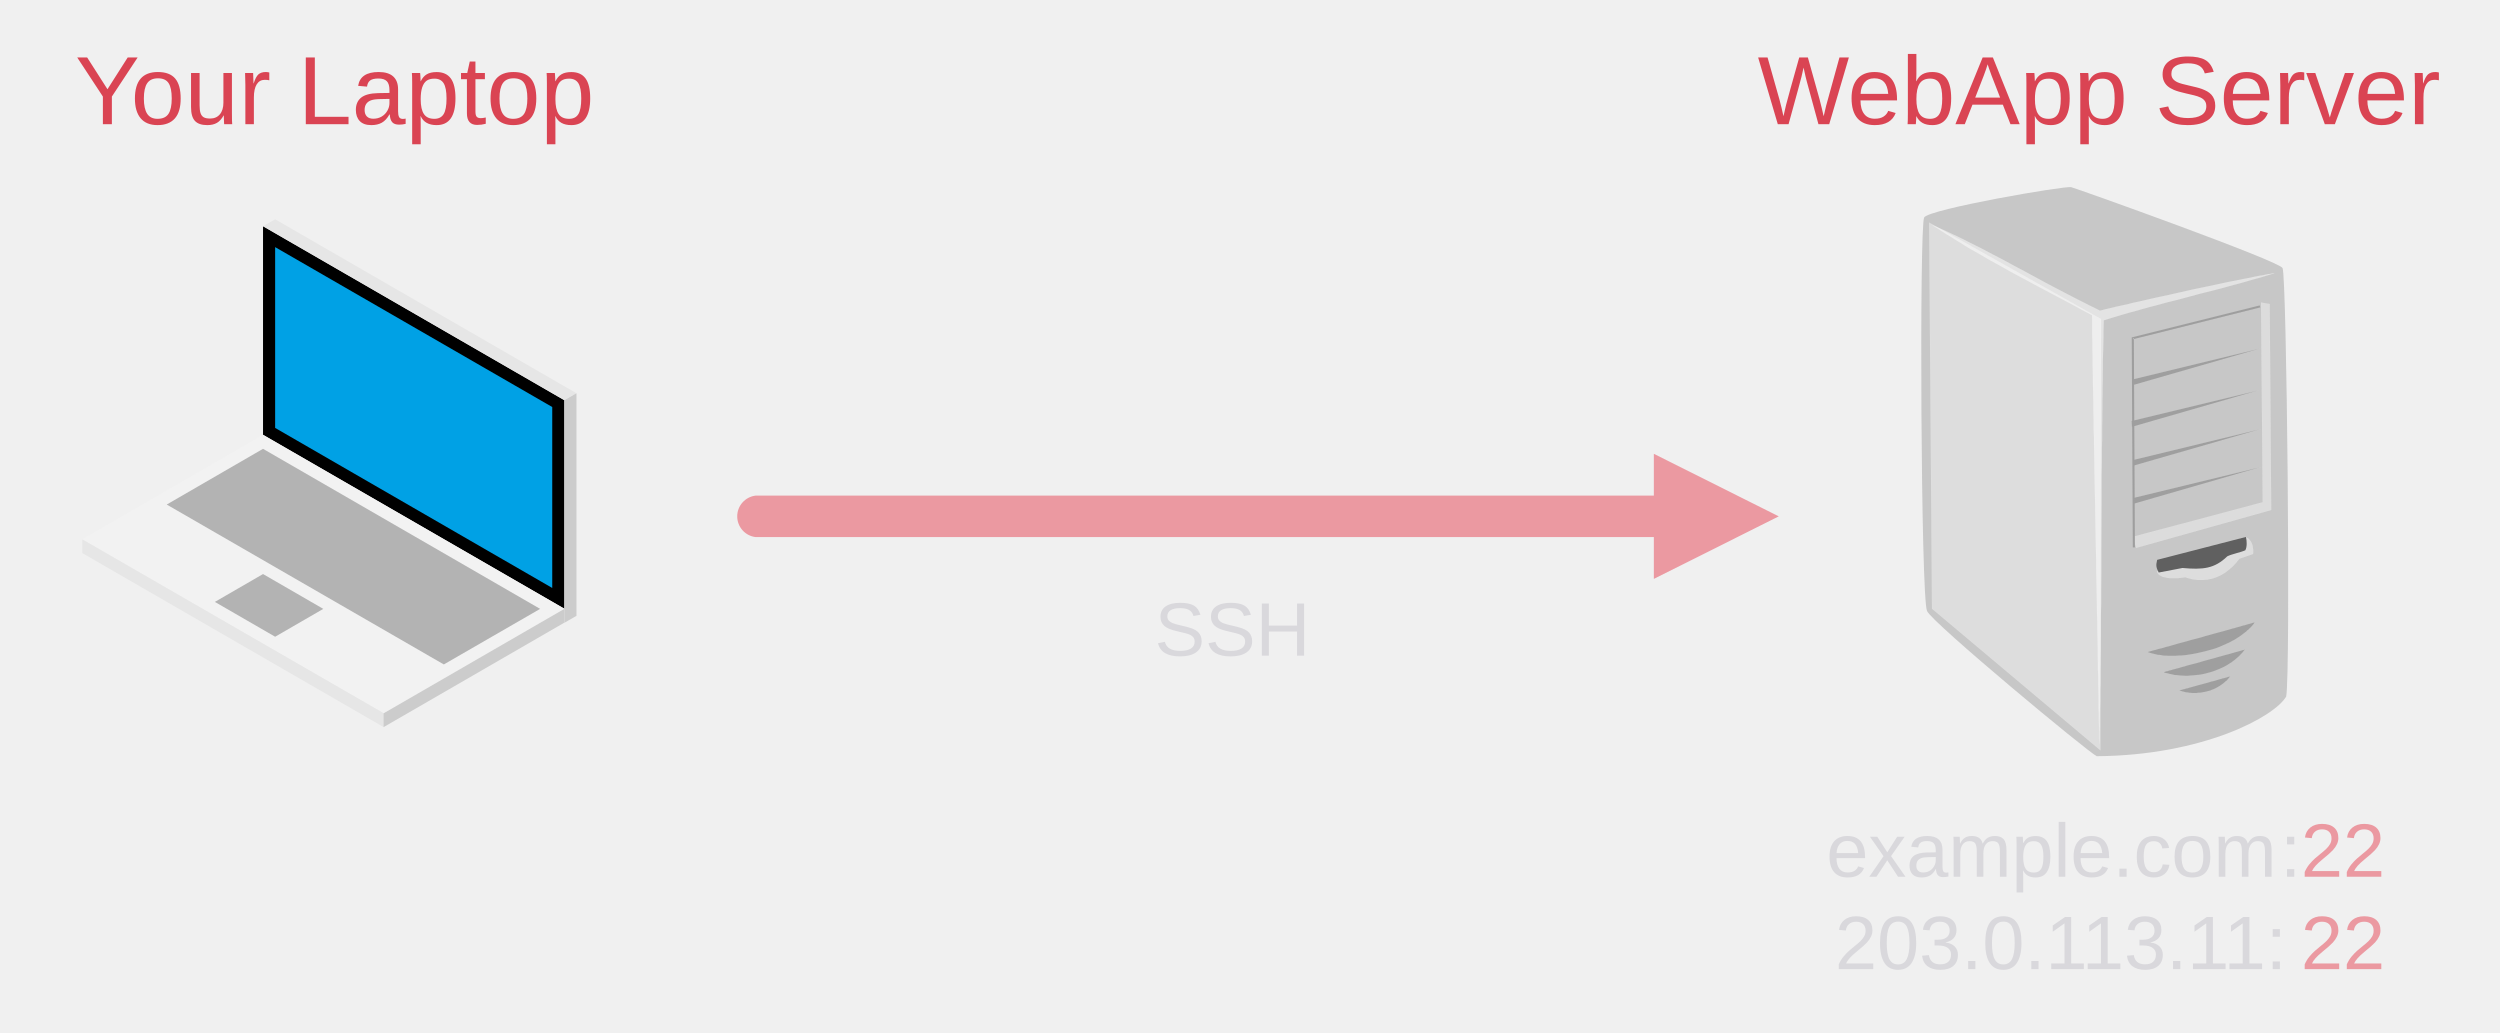
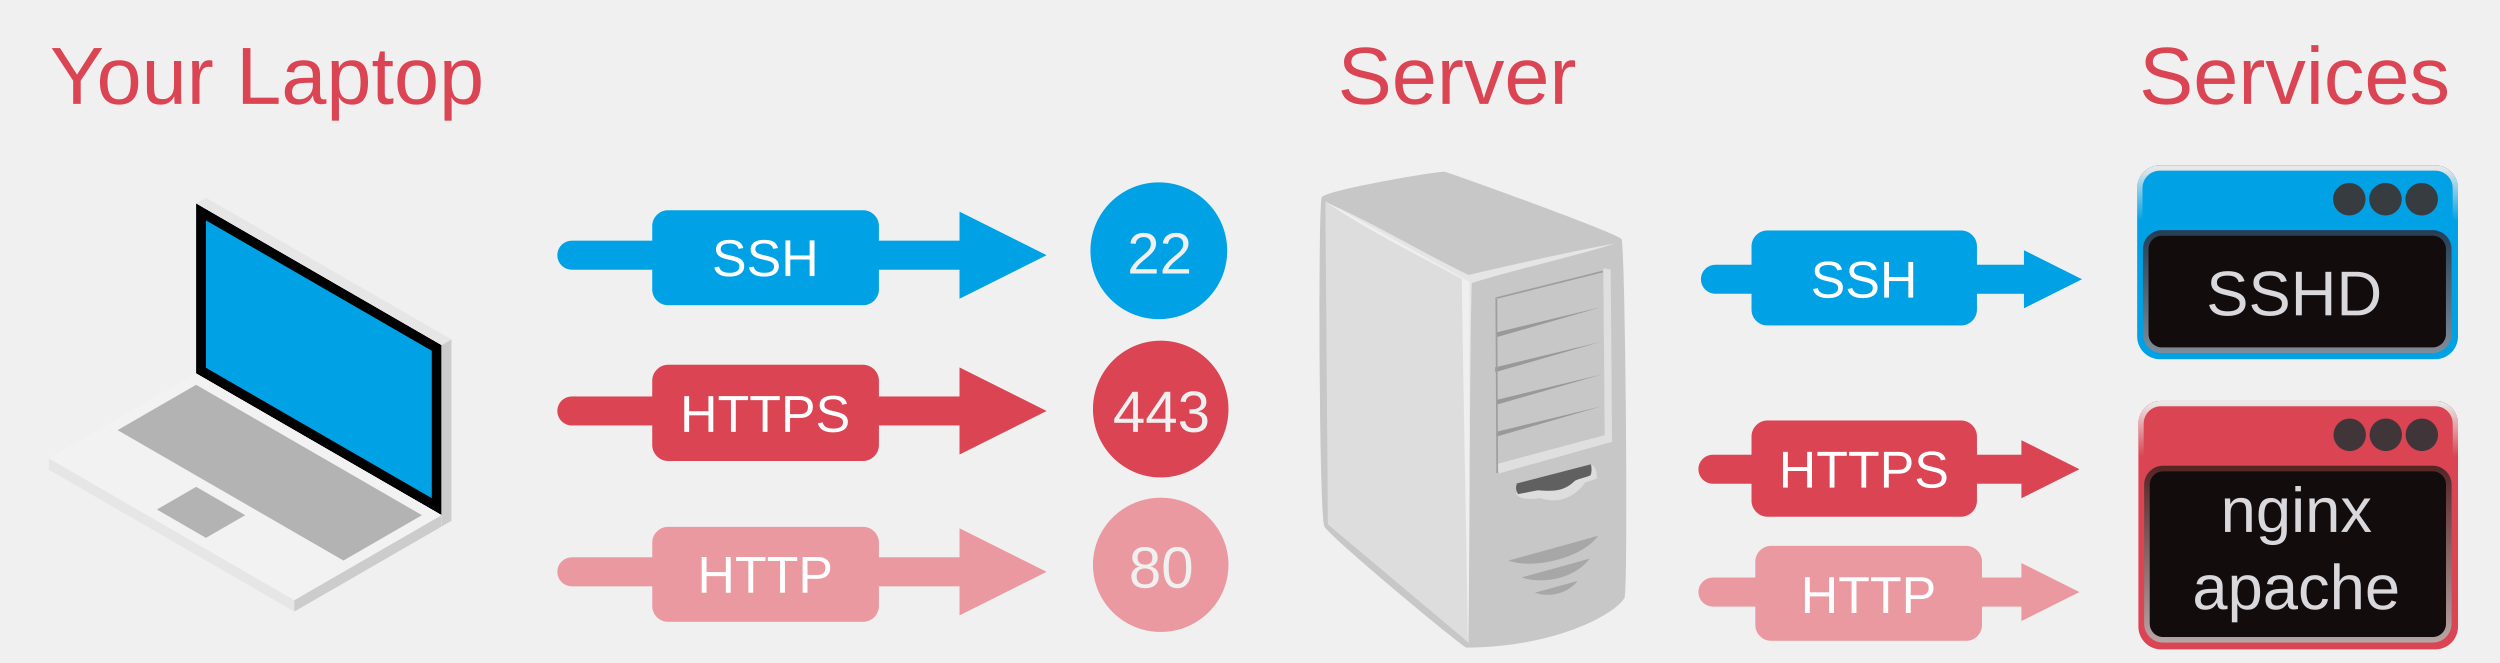
- <svg xmlns="http://www.w3.org/2000/svg" xml:space="preserve" width="1651" height="682" overflow="hidden">
-   <path fill="#EB99A1" d="M499 327.3h607a13.8 13.8 0 0 1 0 27.4H499a13.8 13.8 0 0 1 0-27.4Zm593.2-27.6 82.5 41.3-82.5 41.3Z" />
-   <g fill-rule="evenodd">
-     <path d="m173.7 149.4 199 114.9V402l-199-114.9Z" />
-     <path fill="#F2F2F2" d="m372.7 402-119.4 69-199-114.8 119.4-69Z" />
-     <path fill="#E6E6E6" d="M54.4 356.2v9.1l199 114.9V471Z" />
-     <path fill="#CCC" d="m253.3 480.2 119.4-69v-9.1l-119.4 69Z" />
-     <path fill="#E6E6E6" d="m372.7 264.3 8-4.6-199-114.9-8 4.6Z" />
-     <path fill="#B3B3B3" d="m173.7 296.4 183 105.7-63.6 36.7-183-105.6 63.6-36.8Zm0 82.7 39.8 23-31.8 18.4-39.8-23Z" />
-     <path fill="#00A1E5" d="m181.7 163.2 183 105.6v119.5l-183-105.7Z" />
-     <path fill="#CCC" d="m372.7 264.3 8-4.6v147l-8 4.6Z" />
+ <svg xmlns="http://www.w3.org/2000/svg" width="1974" height="523" xml:space="preserve" overflow="hidden">
+   <defs>
+     <clipPath id="clip0">
+       <path d="M1830.49 188.555C1820.53 188.555 1812.5 196.578 1812.5 206.541L1812.5 427.936C1812.5 437.9 1820.53 445.923 1830.49 445.923L2047.84 445.923C2057.8 445.923 2065.83 437.9 2065.83 427.936L2065.83 206.541C2065.83 196.578 2057.8 188.555 2047.84 188.555Z" />
+     </clipPath>
+     <linearGradient x1="1939.17" y1="190.578" x2="1939.17" y2="443.899" gradientUnits="userSpaceOnUse" spreadMethod="pad" id="stroke1">
+       <stop offset="0" stop-color="#E8E8E8" />
+       <stop offset="0.165" stop-color="#E9E9E9" stop-opacity="0" />
+       <stop offset="1" stop-color="#E9E9E9" stop-opacity="0" />
+     </linearGradient>
+     <linearGradient x1="1938.99" y1="223.668" x2="1938.99" y2="458.599" gradientUnits="userSpaceOnUse" spreadMethod="pad" id="stroke2">
+       <stop offset="0" stop-color="#163149" />
+       <stop offset="1" stop-color="#EEEEEE" />
+     </linearGradient>
+     <clipPath id="clip3">
+       <path d="M1831.39 374.56C1821.47 374.56 1813.47 382.588 1813.47 392.559L1813.47 552.756C1813.47 562.727 1821.47 570.755 1831.39 570.755L2047.93 570.755C2057.86 570.755 2065.85 562.727 2065.85 552.756L2065.85 392.559C2065.85 382.588 2057.86 374.56 2047.93 374.56Z" />
+     </clipPath>
+     <linearGradient x1="134.663" y1="8.547" x2="134.663" y2="260.926" gradientUnits="userSpaceOnUse" spreadMethod="pad" id="stroke4">
+       <stop offset="0" stop-color="#E8E8E8" />
+       <stop offset="0.165" stop-color="#E9E9E9" stop-opacity="0" />
+       <stop offset="1" stop-color="#E9E9E9" stop-opacity="0" />
+     </linearGradient>
+     <linearGradient x1="134.487" y1="41.514" x2="134.487" y2="275.571" gradientUnits="userSpaceOnUse" spreadMethod="pad" id="stroke5">
+       <stop offset="0" stop-color="#491616" />
+       <stop offset="1" stop-color="#EEEEEE" />
+     </linearGradient>
+   </defs>
+   <g transform="translate(-125 -58)">
+     <g>
+       <g>
+         <g>
+           <path d="M2047.84 188.557C2057.77 188.557 2065.83 196.609 2065.83 206.542L2065.83 323.656C2065.83 333.589 2057.77 341.641 2047.84 341.641L1830.49 341.641C1820.56 341.641 1812.51 333.589 1812.51 323.656L1812.51 206.542C1812.51 196.609 1820.56 188.557 1830.49 188.557Z" fill="#00A1E5" />
+           <g clip-path="url(#clip0)">
+             <path d="M1830.49 188.555C1820.53 188.555 1812.5 196.578 1812.5 206.541L1812.5 427.936C1812.5 437.9 1820.53 445.923 1830.49 445.923L2047.84 445.923C2057.8 445.923 2065.83 437.9 2065.83 427.936L2065.83 206.541C2065.83 196.578 2057.8 188.555 2047.84 188.555Z" stroke="url(#stroke1)" stroke-width="8.406" fill="none" />
+           </g>
+           <path d="M1992.81 215.306C1992.81 222.384 1987.07 228.123 1979.99 228.123 1972.91 228.123 1967.18 222.384 1967.18 215.306 1967.18 208.227 1972.91 202.489 1979.99 202.489 1987.07 202.489 1992.81 208.227 1992.81 215.306Z" fill="#363C40" />
+           <path d="M2021.39 215.306C2021.39 222.384 2015.65 228.123 2008.57 228.123 2001.5 228.123 1995.76 222.384 1995.76 215.306 1995.76 208.227 2001.5 202.489 2008.57 202.489 2015.65 202.489 2021.39 208.227 2021.39 215.306Z" fill="#363C40" />
+           <path d="M2049.97 215.306C2049.97 222.384 2044.23 228.123 2037.16 228.123 2030.08 228.123 2024.34 222.384 2024.34 215.306 2024.34 208.227 2030.08 202.489 2037.16 202.489 2044.23 202.489 2049.97 208.227 2049.97 215.306Z" fill="#363C40" />
+           <path d="M2045.78 241.91C2052.82 241.91 2058.52 247.611 2058.52 254.643L2058.52 321.793C2058.52 328.826 2052.82 334.526 2045.78 334.526L1832.01 334.526C1824.98 334.526 1819.28 328.826 1819.28 321.793L1819.28 254.643C1819.28 247.611 1824.98 241.91 1832.01 241.91Z" stroke="url(#stroke2)" stroke-width="4.413" fill="#120C0C" />
+         </g>
+       </g>
+     </g>
+     <path d="M1479.5 267.042 1734.56 267.042C1740.89 267.042 1746.02 272.172 1746.02 278.5 1746.02 284.829 1740.89 289.959 1734.56 289.959L1479.5 289.958C1473.17 289.958 1468.04 284.828 1468.04 278.5 1468.04 272.172 1473.17 267.042 1479.5 267.042ZM1723.1 255.584 1768.94 278.5 1723.1 301.417Z" fill="#00A1E5" />
+     <path d="M1477.5 417.042 1732.56 417.042C1738.89 417.042 1744.02 422.172 1744.02 428.5 1744.02 434.829 1738.89 439.959 1732.56 439.959L1477.5 439.958C1471.17 439.958 1466.04 434.828 1466.04 428.5 1466.04 422.172 1471.17 417.042 1477.5 417.042ZM1721.1 405.584 1766.94 428.501 1721.1 451.417Z" fill="#DA4453" />
+     <g>
+       <g>
+         <g>
+           <path d="M279.857 218.589 473.69 330.498 473.69 464.789 279.857 352.88Z" fill-rule="evenodd" />
+           <path d="M473.69 464.789 357.39 531.935 163.557 420.025 279.857 352.88Z" fill="#F2F2F2" fill-rule="evenodd" />
+           <path d="M163.557 420.025 163.557 428.978 357.39 540.887 357.39 531.935Z" fill="#E6E6E6" fill-rule="evenodd" />
+           <path d="M357.39 540.887 473.69 473.743 473.69 464.789 357.39 531.935Z" fill="#CCCCCC" fill-rule="evenodd" />
+           <path d="M473.69 330.498 481.443 326.022 287.61 214.112 279.857 218.589Z" fill="#E6E6E6" fill-rule="evenodd" />
+           <path d="M279.857 361.833 458.183 464.789 396.157 500.599 217.83 397.644 279.857 361.833Z" fill="#B3B3B3" fill-rule="evenodd" />
+           <path d="M279.857 442.407 318.623 464.789 287.61 482.695 248.844 460.314Z" fill="#B3B3B3" fill-rule="evenodd" />
+           <path d="M287.61 232.018 465.936 334.974 465.936 451.36 287.61 348.403Z" fill="#00A1E5" fill-rule="evenodd" />
+           <path d="M473.69 330.498 481.443 326.022 481.443 469.266 473.69 473.743Z" fill="#CCCCCC" fill-rule="evenodd" />
+         </g>
+       </g>
+     </g>
+     <g>
+       <g>
+         <g>
+           <path d="M369.668 147.855C372.799 152.99 371.797 398.037 367.727 407.681 364.533 415.321 261.079 501.303 255.693 503.558 185.742 503.12 138.586 477.632 130.758 464.168 127.753 447.259 130.32 186.556 133.138 181.108 135.643 176.349 267.967 128.942 272.601 127.815 276.797 126.876 366.099 142.156 369.668 147.855Z" fill="#C7C7C7" transform="matrix(-1.00099 0 0 1 1538.69 65.8169)" />
+           <path d="M364.596 152.927 361.339 154.305 358.083 155.745 354.826 157.186 351.507 158.751 348.188 160.317 344.869 161.945 341.55 163.573 338.169 165.264 334.787 166.955 331.405 168.709 327.961 170.462 324.579 172.278 321.135 174.094 317.691 175.91 310.739 179.668 303.725 183.425 296.712 187.183 289.635 191.003 282.496 194.76 275.357 198.517 268.218 202.212 264.648 204.028 261.079 205.844 257.446 207.598 253.877 209.351 252.186 208.976 250.433 208.537 246.926 207.723 243.293 206.846 239.599 206.032 235.841 205.156 232.021 204.279 228.201 203.402 224.256 202.525 220.373 201.649 216.428 200.709 208.475 198.956 200.521 197.202 196.513 196.326 192.568 195.449 188.686 194.635 184.803 193.821 180.983 193.007 177.225 192.192 173.468 191.378 169.836 190.627 166.266 189.875 164.513 189.562 162.759 189.186 161.068 188.873 159.378 188.498 157.687 188.185 156.059 187.871 154.43 187.558 152.865 187.183 151.299 186.932 149.796 186.619 148.293 186.306 146.79 186.055 145.35 185.805 143.972 185.492 142.594 185.241 141.279 185.053 139.964 184.803 138.712 184.552 141.968 185.554 145.225 186.556 148.544 187.558 151.925 188.498 155.37 189.5 158.814 190.439 162.384 191.441 165.89 192.38 169.46 193.382 173.092 194.322 180.357 196.263 187.684 198.142 195.073 200.083 202.463 202.024 209.79 203.903 217.054 205.844 220.686 206.784 224.256 207.786 227.825 208.725 231.332 209.727 234.777 210.666 238.221 211.668 241.603 212.608 244.922 213.61 248.178 214.612 251.435 215.614 251.497 219.371 251.622 223.191 251.685 227.011 251.748 230.957 251.81 234.964 251.936 238.972 251.998 243.043 252.061 247.176 252.123 251.372 252.186 255.568 252.249 259.826 252.249 264.147 252.311 268.468 252.374 272.852 252.437 277.236 252.437 281.682 252.499 286.128 252.499 290.637 252.562 295.146 252.624 299.717 252.687 308.861 252.75 318.066 252.75 327.397 252.812 336.728 252.938 355.453 253 374.24 253.063 383.571 253.125 392.839 253.188 402.045 253.251 411.188 253.313 415.759 253.313 420.268 253.376 424.777 253.439 429.224 253.439 433.67 253.501 438.116 253.564 442.437 253.626 446.821 253.626 451.079 253.689 455.338 253.752 459.533 253.814 463.729 253.877 467.862 253.939 471.933 254.002 476.004 254.127 479.949 254.19 483.894 254.253 487.777 254.378 491.597 254.44 495.354 254.503 491.534 254.566 487.714 254.566 483.769 254.628 479.824 254.691 475.816 254.754 471.745 254.816 467.612 254.879 463.416 254.941 459.22 255.004 454.962 255.067 450.641 255.192 446.32 255.255 441.936 255.317 437.49 255.38 433.044 255.442 428.535 255.505 424.026 255.63 419.454 255.693 414.883 255.756 410.311 255.943 401.043 256.131 391.712 256.257 382.256 256.444 372.799 256.82 353.824 257.133 334.849 257.321 325.393 257.509 316 257.634 306.669 257.822 297.338 257.885 292.766 258.01 288.195 258.073 283.623 258.135 279.114 258.198 274.668 258.261 270.159 258.323 265.775 258.448 261.392 258.511 257.008 258.574 252.75 258.636 248.491 258.699 244.233 258.762 240.1 258.824 235.966 258.887 231.896 258.949 227.888 259.012 223.88 259.012 219.997 259.075 216.115 259.137 212.357 266.026 208.662 272.852 204.968 279.678 201.398 286.504 197.766 293.267 194.196 299.968 190.564 306.669 186.995 313.369 183.362 319.945 179.73 326.52 176.098 333.033 172.341 339.484 168.583 342.677 166.705 345.809 164.763 349.002 162.822 352.134 160.881 355.265 158.939 358.396 156.935 361.465 154.931Z" stroke="#FFFFFF" stroke-width="0.063" stroke-opacity="0.541" fill="#FFFFFF" fill-opacity="0.541" transform="matrix(-1.00099 0 0 1 1538.69 65.8169)" />
+           <path d="M151.55 415.071 152.176 415.947 152.802 416.761 153.491 417.576 154.242 418.39 154.994 419.141 155.745 419.893 156.622 420.644 157.436 421.396 158.313 422.147 159.252 422.836 160.192 423.525 161.194 424.214 162.133 424.902 163.198 425.529 164.2 426.155 165.264 426.844 166.391 427.407 167.519 428.034 168.646 428.597 169.773 429.098 170.963 429.662 172.153 430.163 173.343 430.664 174.533 431.165 177.037 432.104 179.542 432.981 182.11 433.732 184.678 434.421 187.308 435.048 189.875 435.611 192.506 436.112 195.073 436.488 197.641 436.864 200.208 437.051 201.523 437.177 202.776 437.239 203.966 437.302 205.218 437.302 206.471 437.302 207.661 437.302 208.85 437.239 210.04 437.177 211.167 437.114 212.357 437.051 213.422 436.926 214.549 436.738 215.614 436.613 216.678 436.425 217.743 436.175 218.745 435.924 219.684 435.674 220.624 435.423 221.563 435.11 222.502 434.797 222.377 434.734 222.314 434.734 222.001 434.609 221.626 434.547 221.187 434.421 220.686 434.296 220.06 434.108 219.434 433.92 218.682 433.732 217.868 433.482 216.991 433.294 216.052 433.044 215.05 432.73 214.048 432.48 212.921 432.167 211.794 431.854 210.604 431.541 209.351 431.165 208.099 430.852 206.784 430.476 205.406 430.1 204.028 429.725 202.651 429.349 201.21 428.91 199.707 428.535 196.701 427.721 193.633 426.844 190.502 425.967 187.37 425.153 184.239 424.214 181.108 423.4 178.039 422.523 174.971 421.709 173.531 421.27 172.028 420.895 170.587 420.456 169.21 420.08 167.832 419.705 166.517 419.329 165.202 418.953 163.949 418.64 162.759 418.264 161.569 417.951 160.442 417.638 159.378 417.325 158.376 417.074 157.436 416.761 156.497 416.511 155.683 416.26 154.931 416.073 154.18 415.885 153.554 415.697 152.99 415.509 152.552 415.384 152.113 415.258 151.8 415.133 151.675 415.133Z" stroke="#FFFFFF" stroke-width="0.063" stroke-opacity="0.161" fill="#000000" fill-opacity="0.161" transform="matrix(-1.00099 0 0 1 1538.69 65.8169)" />
+           <path d="M216.303 381.567 157.687 358.96 157.123 359.21 156.622 359.461 156.121 359.711 155.745 360.024 155.37 360.4 154.994 360.776 154.681 361.214 154.368 361.59 154.117 362.028 153.867 362.467 153.679 362.905 153.491 363.406 153.303 363.907 153.178 364.345 152.99 365.285 152.865 366.224 152.739 367.101 152.739 367.476 152.739 367.915 152.739 368.228 152.739 368.604 152.739 368.917 152.739 369.167 152.739 369.418 152.802 369.668 152.802 369.794 152.802 369.919 152.802 369.981 152.802 370.044 161.945 373.238 162.008 373.3 162.07 373.363 162.133 373.426 162.196 373.551 162.321 373.676 162.384 373.864 162.571 374.052 162.697 374.24 162.885 374.49 163.072 374.741 163.26 374.991 163.511 375.304 163.761 375.555 164.012 375.931 164.325 376.181 164.951 376.933 165.577 377.622 166.391 378.373 167.206 379.124 168.082 379.939 169.022 380.69 170.086 381.504 171.151 382.256 172.341 383.007 173.531 383.696 174.846 384.385 176.223 385.011 176.912 385.262 177.601 385.575 178.353 385.825 179.104 386.076 179.918 386.264 180.67 386.451 181.484 386.639 182.298 386.827 183.112 386.952 183.926 387.015 184.803 387.14 185.68 387.203 186.556 387.203 187.496 387.203 188.435 387.203 189.374 387.14 190.314 387.015 191.253 386.89 192.255 386.765 193.257 386.577 194.259 386.326 195.261 386.076 196.326 385.763 197.39 385.387 197.453 385.387 197.578 385.449 197.766 385.449 198.142 385.512 198.517 385.575 198.956 385.637 199.457 385.7 200.02 385.763 200.647 385.825 201.336 385.888 202.087 385.95 202.838 386.013 203.59 386.013 204.404 386.076 206.032 386.076 206.909 386.013 207.723 385.95 208.6 385.888 209.414 385.763 210.228 385.637 210.98 385.449 211.731 385.262 212.483 385.074 213.109 384.761 213.798 384.448 214.361 384.072 214.862 383.696 215.363 383.195 215.551 382.945 215.739 382.694 215.927 382.444 216.052 382.193 216.177 381.88Z" stroke="#FFFFFF" stroke-width="0.063" stroke-opacity="0.388" fill="#FFFFFF" fill-opacity="0.388" transform="matrix(-1.00099 0 0 1 1538.69 65.8169)" />
+           <path d="M215.802 373.927C196.326 368.854 176.85 363.844 157.374 358.772 156.622 361.527 156.559 365.473 157.749 367.539 160.693 368.979 166.642 370.107 169.585 371.547 178.102 379.751 185.554 380.44 199.144 379.312 204.404 380.377 209.664 381.254 214.862 382.318 216.49 379.124 216.929 377.809 215.802 373.927Z" fill="#606060" transform="matrix(-1.00099 0 0 1 1538.69 65.8169)" />
+           <path d="M366.725 151.174 253.188 214.862 253.626 499.738 364.784 406.178Z" stroke="#FFFFFF" stroke-width="0.063" stroke-opacity="0.4" fill="#FFFFFF" fill-opacity="0.4" transform="matrix(-1.00099 0 0 1 1538.69 65.8169)" />
+           <path d="M158.125 433.106 158.751 433.92 159.44 434.672 160.066 435.486 160.755 436.175 161.444 436.926 162.133 437.615 162.885 438.304 163.636 438.93 164.387 439.556 165.139 440.183 165.953 440.809 166.705 441.373 167.519 441.936 168.333 442.437 170.024 443.502 171.777 444.441 173.531 445.318 175.284 446.132 177.1 446.821 178.916 447.51 180.795 448.073 182.674 448.574 184.49 449.075 186.368 449.451 188.247 449.764 190.126 450.015 192.005 450.202 193.883 450.328 195.699 450.453 197.515 450.453 199.332 450.39 201.022 450.265 202.776 450.14 204.467 449.952 206.095 449.639 207.661 449.326 209.163 448.95 210.666 448.574 212.044 448.073 211.919 448.011 211.668 448.011 211.418 447.885 211.105 447.823 210.729 447.698 210.228 447.572 209.727 447.447 209.163 447.322 208.537 447.134 207.911 446.946 207.222 446.758 206.471 446.57 205.657 446.32 204.842 446.132 203.966 445.881 203.026 445.631 202.087 445.38 201.148 445.067 200.146 444.817 199.144 444.504 198.079 444.253 196.952 443.94 194.76 443.314 192.506 442.688 190.126 442.061 187.746 441.435 185.366 440.746 180.607 439.431 178.29 438.805 175.973 438.116 173.718 437.49 172.654 437.239 171.589 436.926 170.525 436.613 169.523 436.363 168.521 436.049 167.581 435.799 166.642 435.549 165.765 435.298 164.888 435.048 164.074 434.797 163.323 434.609 162.634 434.421 161.883 434.233 161.256 434.046 160.693 433.858 160.192 433.732 159.691 433.545 159.252 433.482 158.877 433.357 158.563 433.231 158.313 433.169Z" stroke="#FFFFFF" stroke-width="0.063" stroke-opacity="0.161" fill="#000000" fill-opacity="0.161" transform="matrix(-1.00099 0 0 1 1538.69 65.8169)" />
+           <path d="M167.832 450.829 168.583 451.768 169.335 452.645 170.149 453.522 171.026 454.273 171.902 455.087 172.779 455.776 173.718 456.465 174.72 457.154 175.66 457.717 176.724 458.281 177.726 458.845 178.791 459.283 179.918 459.721 180.983 460.16 182.11 460.473 183.237 460.786 184.364 461.099 185.554 461.287 186.682 461.537 187.871 461.663 188.999 461.788 190.188 461.851 191.378 461.851 192.568 461.851 193.695 461.788 194.885 461.663 196.012 461.537 197.202 461.35 198.33 461.099 199.457 460.849 200.584 460.535 201.649 460.16 201.586 460.16 201.461 460.097 201.273 460.097 201.022 460.034 200.835 459.972 200.521 459.847 200.208 459.784 199.833 459.659 199.457 459.596 199.081 459.471 198.643 459.346 198.142 459.22 197.641 459.095 197.14 458.907 196.576 458.782 196.012 458.657 194.823 458.281 193.57 457.968 192.192 457.592 190.815 457.216 189.374 456.841 187.934 456.402 184.928 455.588 181.922 454.774 180.482 454.336 179.041 453.96 177.601 453.584 176.286 453.208 174.971 452.833 173.781 452.457 173.217 452.332 172.654 452.144 172.09 452.019 171.589 451.893 171.088 451.768 170.65 451.643 170.211 451.518 169.836 451.392 169.46 451.267 169.147 451.142 168.834 451.079 168.521 451.017 168.333 450.954 168.145 450.891 167.957 450.829Z" stroke="#FFFFFF" stroke-width="0.063" stroke-opacity="0.161" fill="#000000" fill-opacity="0.161" transform="matrix(-1.00099 0 0 1 1538.69 65.8169)" />
+           <path d="M147.542 204.091 141.78 204.905 140.716 340.987 229.955 365.973 232.146 358.709 146.414 335.851Z" stroke="#FFFFFF" stroke-width="0.063" stroke-opacity="0.439" fill="#FCFCFC" fill-opacity="0.439" transform="matrix(-1.00099 0 0 1 1538.69 65.8169)" />
+           <path d="M231.708 254.566 231.583 258.386 147.667 234.213Z" stroke="#FFFFFF" stroke-width="0.063" stroke-opacity="0.231" fill="#000000" fill-opacity="0.231" transform="matrix(-1.00099 0 0 1 1538.69 65.8169)" />
+           <path d="M232.961 282.245 232.773 286.066 148.919 261.893Z" stroke="#FFFFFF" stroke-width="0.063" stroke-opacity="0.231" fill="#000000" fill-opacity="0.231" transform="matrix(-1.00099 0 0 1 1538.69 65.8169)" />
+           <path d="M231.708 307.859 231.583 311.679 147.667 287.506Z" stroke="#FFFFFF" stroke-width="0.063" stroke-opacity="0.231" fill="#000000" fill-opacity="0.231" transform="matrix(-1.00099 0 0 1 1538.69 65.8169)" />
+           <path d="M231.708 333.033 231.583 336.853 147.667 312.618Z" stroke="#FFFFFF" stroke-width="0.063" stroke-opacity="0.231" fill="#000000" fill-opacity="0.231" transform="matrix(-1.00099 0 0 1 1538.69 65.8169)" />
+           <path d="M147.855 207.222 231.27 228.076 230.581 365.66 231.27 365.66 231.959 365.66 232.647 227.575 232.647 227.011 232.146 226.886 148.168 205.907 148.043 206.596ZM231.771 228.201 231.27 228.076 231.27 227.575 231.959 227.575Z" fill="#9E9E9E" transform="matrix(-1.00099 0 0 1 1538.69 65.8169)" />
+         </g>
+       </g>
+     </g>
+     <path d="M576.5 498.042 894.101 498.042C900.429 498.042 905.559 503.172 905.559 509.5 905.559 515.828 900.429 520.959 894.101 520.959L576.5 520.958C570.172 520.958 565.042 515.828 565.042 509.5 565.042 503.172 570.172 498.042 576.5 498.042ZM882.642 475.125 951.392 509.5 882.642 543.875Z" fill="#EB99A1" />
+     <path d="M988 504C988 474.729 1011.95 451 1041.5 451 1071.05 451 1095 474.729 1095 504 1095 533.271 1071.05 557 1041.5 557 1011.95 557 988 533.271 988 504Z" fill="#EB99A1" fill-rule="evenodd" />
+     <text fill="#F0F0F0" font-family="Arial,Arial_MSFontService,sans-serif" font-weight="400" font-size="46" transform="matrix(1 0 0 1 1016.32 522)">80</text>
+     <path d="M988 381C988 351.177 1011.95 327 1041.5 327 1071.05 327 1095 351.177 1095 381 1095 410.823 1071.05 435 1041.5 435 1011.95 435 988 410.823 988 381Z" fill="#DA4453" fill-rule="evenodd" />
+     <text fill="#F0F0F0" font-family="Arial,Arial_MSFontService,sans-serif" font-weight="400" font-size="46" transform="matrix(1 0 0 1 1003.71 399)">443</text>
+     <path d="M986 256C986 226.177 1010.18 202 1040 202 1069.82 202 1094 226.177 1094 256 1094 285.823 1069.82 310 1040 310 1010.18 310 986 285.823 986 256Z" fill="#00A1E5" fill-rule="evenodd" />
+     <text fill="#F0F0F0" font-family="Arial,Arial_MSFontService,sans-serif" font-weight="400" font-size="46" transform="matrix(1 0 0 1 1015.08 274)">22</text>
+     <path d="M640 486.5C640 479.596 645.596 474 652.5 474L806.5 474C813.404 474 819 479.596 819 486.5L819 536.5C819 543.404 813.404 549 806.5 549L652.5 549C645.596 549 640 543.404 640 536.5Z" fill="#EB99A1" fill-rule="evenodd" />
+     <text fill="#FFFFFF" font-family="Arial,Arial_MSFontService,sans-serif" font-weight="400" font-size="41" transform="matrix(1 0 0 1 675.697 526)">HTTP</text>
+     <path d="M576.5 371.042 894.101 371.042C900.429 371.042 905.559 376.172 905.559 382.5 905.559 388.829 900.429 393.959 894.101 393.959L576.5 393.958C570.172 393.958 565.042 388.828 565.042 382.5 565.042 376.172 570.172 371.042 576.5 371.042ZM882.642 348.125 951.392 382.5 882.642 416.875Z" fill="#DA4453" />
+     <path d="M640 358.667C640 351.671 645.671 346 652.667 346L806.333 346C813.329 346 819 351.671 819 358.667L819 409.333C819 416.329 813.329 422 806.333 422L652.667 422C645.671 422 640 416.329 640 409.333Z" fill="#DA4453" fill-rule="evenodd" />
+     <text fill="#FFFFFF" font-family="Arial,Arial_MSFontService,sans-serif" font-weight="400" font-size="41" transform="matrix(1 0 0 1 661.947 399)">HTTPS</text>
+     <path d="M576.5 248.042 894.101 248.042C900.429 248.042 905.559 253.172 905.559 259.5 905.559 265.829 900.429 270.959 894.101 270.959L576.5 270.958C570.172 270.958 565.042 265.828 565.042 259.5 565.042 253.172 570.172 248.042 576.5 248.042ZM882.642 225.125 951.392 259.5 882.642 293.875Z" fill="#00A1E5" />
+     <path d="M640 236.5C640 229.597 645.596 224 652.5 224L806.5 224C813.404 224 819 229.597 819 236.5L819 286.5C819 293.404 813.404 299 806.5 299L652.5 299C645.596 299 640 293.404 640 286.5Z" fill="#00A1E5" fill-rule="evenodd" />
+     <text fill="#FFFFFF" font-family="Arial,Arial_MSFontService,sans-serif" font-weight="400" font-size="41" transform="matrix(1 0 0 1 687.155 276)">SSH</text>
+     <text fill="#DA4453" font-family="Arial,Arial_MSFontService,sans-serif" font-weight="400" font-size="64" transform="matrix(1 0 0 1 1814.12 140)">Services</text>
+     <path d="M1508 252.5C1508 245.596 1513.6 240 1520.5 240L1673.5 240C1680.4 240 1686 245.596 1686 252.5L1686 302.5C1686 309.403 1680.4 315 1673.5 315L1520.5 315C1513.6 315 1508 309.403 1508 302.5Z" fill="#00A1E5" fill-rule="evenodd" />
+     <text fill="#FFFFFF" font-family="Arial,Arial_MSFontService,sans-serif" font-weight="400" font-size="41" transform="matrix(1 0 0 1 1554.7 293)">SSH</text>
+     <g>
+       <g>
+         <g>
+           <path d="M242.934 6.532C252.83 6.532 260.852 14.555 260.852 24.451L260.852 183.936C260.852 193.832 252.83 201.854 242.934 201.854L26.392 201.854C16.496 201.854 8.473 193.832 8.473 183.936L8.473 24.451C8.473 14.555 16.496 6.532 26.392 6.532Z" fill="#DA4453" transform="matrix(1 0 0 1.00446 1805 368)" />
+           <g clip-path="url(#clip3)">
+             <path d="M26.393 6.531C16.466 6.531 8.473 14.524 8.473 24.45L8.473 183.935C8.473 193.862 16.466 201.855 26.393 201.855L242.932 201.855C252.859 201.855 260.852 193.862 260.852 183.935L260.852 24.45C260.852 14.524 252.859 6.531 242.932 6.531Z" stroke="url(#stroke4)" stroke-width="8.375" fill="none" transform="matrix(1 0 0 1.00446 1805 368)" />
+           </g>
+           <path d="M188.108 33.182C188.108 40.234 182.391 45.952 175.339 45.952 168.286 45.952 162.569 40.234 162.569 33.182 162.569 26.13 168.286 20.413 175.339 20.413 182.391 20.413 188.108 26.13 188.108 33.182Z" fill="#40363A" transform="matrix(1 0 0 1.00446 1805 368)" />
+           <path d="M188.108 33.182C188.108 40.234 182.391 45.952 175.339 45.952 168.286 45.952 162.569 40.234 162.569 33.182 162.569 26.13 168.286 20.413 175.339 20.413 182.391 20.413 188.108 26.13 188.108 33.182Z" fill="#40363A" transform="matrix(1 0 0 1.00446 1833.48 368)" />
+           <path d="M188.108 33.182C188.108 40.234 182.391 45.952 175.339 45.952 168.286 45.952 162.569 40.234 162.569 33.182 162.569 26.13 168.286 20.413 175.339 20.413 182.391 20.413 188.108 26.13 188.108 33.182Z" fill="#40363A" transform="matrix(1 0 0 1.00446 1861.95 368)" />
+           <path d="M240.885 59.687C247.891 59.687 253.571 65.367 253.571 72.373L253.571 181.633C253.571 188.64 247.891 194.32 240.885 194.32L27.909 194.32C20.903 194.32 15.223 188.64 15.223 181.633L15.223 72.373C15.223 65.367 20.903 59.687 27.909 59.687Z" stroke="url(#stroke5)" stroke-width="4.397" fill="#120C0C" transform="matrix(1 0 0 1.00446 1805 368)" />
+         </g>
+       </g>
+     </g>
+     <text fill="#D9D8DC" font-family="Arial,Arial_MSFontService,sans-serif" font-weight="400" font-size="50" transform="matrix(1 0 0 1 1878.42 478)">nginx</text>
+     <text fill="#D9D8DC" font-family="Arial,Arial_MSFontService,sans-serif" font-weight="400" font-size="50" transform="matrix(1 0 0 1 1856.08 539)">apache</text>
+     <path d="M1508 402.667C1508 395.671 1513.67 390 1520.67 390L1673.33 390C1680.33 390 1686 395.671 1686 402.667L1686 453.334C1686 460.329 1680.33 466 1673.33 466L1520.67 466C1513.67 466 1508 460.329 1508 453.333Z" fill="#DA4453" fill-rule="evenodd" />
+     <text fill="#FFFFFF" font-family="Arial,Arial_MSFontService,sans-serif" font-weight="400" font-size="41" transform="matrix(1 0 0 1 1529.49 443)">HTTPS</text>
+     <path d="M1477.5 514.042 1732.56 514.042C1738.89 514.042 1744.02 519.172 1744.02 525.5 1744.02 531.829 1738.89 536.959 1732.56 536.959L1477.5 536.958C1471.17 536.958 1466.04 531.828 1466.04 525.5 1466.04 519.172 1471.17 514.042 1477.5 514.042ZM1721.1 502.584 1766.94 525.5 1721.1 548.417Z" fill="#EB99A1" />
+     <path d="M1511 501.5C1511 494.597 1516.6 489 1523.5 489L1677.5 489C1684.4 489 1690 494.597 1690 501.5L1690 551.5C1690 558.404 1684.4 564 1677.5 564L1523.5 564C1516.6 564 1511 558.403 1511 551.5Z" fill="#EB99A1" fill-rule="evenodd" />
+     <text fill="#FFFFFF" font-family="Arial,Arial_MSFontService,sans-serif" font-weight="400" font-size="41" transform="matrix(1 0 0 1 1546.82 542)">HTTP</text>
+     <text fill="#DA4453" font-family="Arial,Arial_MSFontService,sans-serif" font-weight="400" font-size="64" transform="matrix(1 0 0 1 1181.27 140)">Server</text>
+     <text fill="#DA4453" font-family="Arial,Arial_MSFontService,sans-serif" font-weight="400" font-size="64" transform="matrix(1 0 0 1 164.443 140)">Your</text>
+     <text fill="#DA4453" font-family="Arial,Arial_MSFontService,sans-serif" font-weight="400" font-size="64" transform="matrix(1 0 0 1 311.522 140)">Laptop</text>
+     <text fill="#D9D8DC" font-family="Arial,Arial_MSFontService,sans-serif" font-weight="400" font-size="50" transform="matrix(1 0 0 1 1867.05 307)">SSHD</text>
  </g>
-   <text fill="#D9D8DC" font-family="Arial,Arial_MSFontService,sans-serif" font-size="50" font-weight="400" transform="translate(762.5 433)">SSH</text>
-   <text fill="#D9D8DC" font-family="Arial,Arial_MSFontService,sans-serif" font-size="50" font-weight="400" transform="translate(1206.1 579)">example.com</text>
-   <text fill="#D9D8DC" font-family="Arial,Arial_MSFontService,sans-serif" font-size="50" font-weight="400" transform="translate(1505.8 579)">:</text>
-   <text fill="#EB99A1" font-family="Arial,Arial_MSFontService,sans-serif" font-size="50" font-weight="400" transform="translate(1519.5 579)">22</text>
-   <text fill="#D9D8DC" font-family="Arial,Arial_MSFontService,sans-serif" font-size="50" font-weight="400" transform="translate(1211.8 640)">203.0.113.11:</text>
-   <text fill="#EB99A1" font-family="Arial,Arial_MSFontService,sans-serif" font-size="50" font-weight="400" transform="translate(1519.5 640)">22</text>
-   <text fill="#DA4453" font-family="Arial,Arial_MSFontService,sans-serif" font-size="64" font-weight="400" transform="translate(49.6 82)">Your</text>
-   <text fill="#DA4453" font-family="Arial,Arial_MSFontService,sans-serif" font-size="64" font-weight="400" transform="translate(196.7 82)">Laptop</text>
-   <text fill="#DA4453" font-family="Arial,Arial_MSFontService,sans-serif" font-size="64" font-weight="400" transform="translate(1160.8 82)">WebApp</text>
-   <text fill="#DA4453" font-family="Arial,Arial_MSFontService,sans-serif" font-size="64" font-weight="400" transform="translate(1423.2 82)">Server</text>
-   <path fill="#C7C7C7" d="M1270.7 143.7c-3.2 5.1-2.2 250.2 1.9 259.8 3.2 7.6 106.8 93.6 112.1 95.9 70-.5 117.3-26 125.1-39.4 3-17 .4-277.6-2.4-283-2.5-4.8-135-52.2-139.6-53.4-4.2-1-93.6 14.4-97.1 20Z" />
-   <path fill="#FFF" fill-opacity=".5" stroke="#FFF" stroke-opacity=".5" stroke-width=".1" d="m1276.1 148.8 3.3 1.3 3.2 1.4 3.3 1.5 3.3 1.6 3.3 1.5 3.3 1.6 3.3 1.7 3.4 1.7 3.4 1.7 3.4 1.7 3.4 1.8 3.4 1.8 3.5 1.8 3.4 1.8 7 3.8 7 3.7 7 3.8 7 3.8 7.2 3.8 7.1 3.7 7.2 3.7 3.6 1.8 3.5 1.8 3.7 1.8 3.5 1.8 1.7-.4 1.8-.5 3.5-.8 3.6-.9 3.7-.8 3.8-.8 3.8-1 3.8-.8 4-.9 3.8-.9 4-.9 8-1.7 7.9-1.8 4-.9 4-.9 3.8-.8 3.9-.8 3.8-.8 3.8-.8 3.7-.8 3.7-.8 3.5-.7 1.8-.3 1.7-.4 1.7-.3 1.7-.4 1.7-.3 1.6-.3 1.7-.3 1.5-.4 1.6-.3 1.5-.3 1.5-.3 1.5-.2 1.5-.3 1.3-.3 1.4-.3 1.3-.1 1.3-.3 1.3-.2-3.3 1-3.2 1-3.3 1-3.4.9-3.5 1-3.4 1-3.6 1-3.5.9-3.6 1-3.6 1-7.3 1.9-7.3 1.8-7.4 2-7.4 2-7.3 1.8-7.3 2-3.6.9-3.6 1-3.5 1-3.5 1-3.5.9-3.4 1-3.4 1-3.3 1-3.3 1-3.2 1-.1 3.7-.1 3.8v3.8l-.1 4-.1 4-.1 4-.1 4v4.2l-.1 4.2v4.2l-.1 4.2v4.3l-.1 4.4v4.4l-.1 4.3v4.5l-.1 4.4v9l-.1 4.6v9.2l-.2 9.2v18.6l-.1 18.8-.1 18.7v9.4l-.1 9.2v9.2l-.2 9.2v13.6l-.1 4.4v4.5l-.1 4.4v4.3l-.1 4.4v8.5l-.2 4.2v8.4l-.1 4-.1 4.1-.1 4v3.9l-.2 3.9v3.8l-.1 3.8-.1-3.9v-7.8l-.1-3.9v-4l-.2-4v-8.4l-.1-4.2-.1-4.2v-4.4l-.2-4.3v-4.3l-.1-4.4v-4.6l-.1-4.5-.1-4.5-.1-4.5v-4.6l-.2-4.6-.1-9.3-.2-9.3-.2-9.4-.1-9.5-.4-19-.3-19-.2-9.4-.2-9.4-.1-9.3-.2-9.4v-4.5l-.2-4.6v-4.6l-.1-4.5-.1-4.4V266l-.1-4.4-.1-4.4-.1-4.4v-4.3l-.1-4.2-.1-4.3v-4.1l-.1-4.1v-4.1l-.1-4-.1-4v-7.9l-.1-3.7-7-3.7-6.8-3.7-6.8-3.6-6.8-3.6-6.8-3.6-6.7-3.6-6.7-3.6-6.7-3.6-6.5-3.7-6.6-3.6-6.5-3.8-6.5-3.7-3.2-1.9-3.1-2-3.2-1.9-3.1-2-3.2-1.9-3.1-2-3-2Z" />
-   <path fill-opacity=".2" stroke="#FFF" stroke-opacity=".2" stroke-width=".1" d="m1489.1 410.8-.6 1-.6.8-.7.8-.7.8-.8.7-.7.8-1 .7-.7.8-1 .7-.9.7-.9.7-1 .7-1 .7-1 .6-1 .7-1 .6-1.2.6-1.1.6-1.1.6-1.2.5-1.2.6-1.2.5-1.1.5-1.2.5-2.5 1-2.5.8-2.6.7-2.6.7-2.6.6-2.6.6-2.6.5-2.6.4-2.5.4-2.6.2h-1.3l-1.3.1-1.2.1h-4.9l-1.1-.1h-1.2l-1.2-.1-1-.2-1.1-.2h-1.1l-1-.3-1.1-.2-1-.3-1-.2-1-.3-.9-.3-.9-.3h.1l.4-.2h.4l.4-.2.5-.1.6-.2.7-.2.7-.2.8-.2 1-.2.8-.3 1-.3 1-.2 1.2-.3 1.1-.3 1.2-.4 1.2-.3 1.3-.3 1.3-.4 1.4-.4 1.4-.4 1.3-.4 1.5-.4 1.5-.4 3-.8 3-.9 3.2-.8 3.1-.8 3.2-1 3-.8 3.2-.9 3-.8 1.5-.4 1.5-.4 1.4-.4 1.4-.4 1.4-.4 1.3-.4 1.3-.3 1.3-.4 1.1-.3 1.2-.3 1.2-.4 1-.3 1-.2 1-.3.9-.3.8-.2.8-.2.7-.2.6-.2.6-.2.4-.1.5-.1.3-.2h.1Z" />
-   <path fill="#FFF" fill-opacity=".4" stroke="#FFF" stroke-opacity=".4" stroke-width=".1" d="m1424.4 377.4 58.6-22.6.6.2.5.3.5.2.4.3.3.4.4.4.3.4.3.4.3.4.2.5.2.4.2.5.2.5.1.4.2 1 .1 1 .2.8v2.3l-.1.3v.3l-9.1 3.2-.1.1-.1.1-.1.2h-.1v.3l-.3.2-.1.1-.2.3-.2.2-.2.3-.2.3-.3.3-.2.3-.3.3-.7.7-.6.7-.8.8-.8.7-.9.8-1 .8-1 .8-1 .8-1.2.7-1.2.7-1.3.7-1.4.6-.7.3-.7.3-.8.2-.7.3-.8.2-.8.2-.8.1-.8.2-.8.2h-.8l-.9.1-.9.1h-3.7l-1-.2-.9-.1-1-.1-1-.2-1-.3-1-.2-1-.3-1-.4h-.5l-.3.1h-.4l-.5.1-.5.1h-.5l-.6.1h-.7l-.8.2h-5.6l-.9-.1-.8-.1-.8-.2-.8-.2-.7-.1-.8-.2-.6-.3-.7-.4-.6-.3-.5-.4-.5-.5-.2-.3-.1-.2-.2-.3-.2-.2v-.3Z" />
-   <path fill="#606060" d="m1424.7 369.7 58.5-15.1c.7 2.7.8 6.7-.4 8.8-3 1.4-9 2.5-11.9 4-8.5 8.2-16 8.9-29.6 7.7l-15.7 3c-1.6-3.2-2-4.5-1-8.4Z" />
-   <path fill="#FFF" fill-opacity=".4" stroke="#FFF" stroke-opacity=".4" stroke-width=".1" d="m1274 147 113.5 63.7-.4 284.8-111.2-93.5Z" />
-   <path fill-opacity=".2" stroke="#FFF" stroke-opacity=".2" stroke-width=".1" d="m1482.6 428.9-.7.8-.6.8-.7.8-.7.7-.6.7-.7.7-.8.7-.7.6-.8.7-.7.6-.9.6-.7.6-.8.5-.8.5-1.7 1.1-1.8 1-1.7.8-1.8.8-1.8.7-1.8.7-1.9.6-1.9.5-1.8.5-1.9.4-1.8.3-2 .2-1.8.2-1.9.1-1.8.2h-1.8l-1.8-.1-1.7-.1-1.8-.2-1.7-.1-1.6-.4-1.6-.3-1.5-.4-1.5-.3-1.3-.5h.3l.3-.2h.3l.4-.2.5-.1.5-.2h.5l.7-.3.6-.2.7-.1.7-.2.8-.3.9-.2.8-.2 1-.3 1-.2.9-.3 1-.3 1-.3 1-.2 1.1-.4 2.2-.6 2.3-.6 2.4-.6 2.4-.7 2.3-.7 4.8-1.3 2.3-.6 2.3-.7 2.3-.6 1-.3 1.1-.3 1-.3 1-.2 1-.3 1-.3 1-.3.8-.2 1-.3.7-.2.8-.2.7-.2.7-.2.6-.2.6-.1.5-.2.5-.2h.4l.4-.1.3-.2h.3Zm-9.7 17.7-.8 1-.7.8-.8 1-1 .7-.8.8-.9.7-1 .7-1 .7-.9.5-1 .6-1 .5-1 .5-1.2.4-1 .5-1.2.3-1.1.3-1.2.3-1.2.2-1 .2-1.3.2h-1.1l-1.2.2h-2.4l-1.1-.1-1.2-.1-1.1-.2-1.2-.1-1.1-.3-1.2-.3-1-.3-1.1-.3.1-.1h.5l.2-.1.3-.2h.3l.4-.1.3-.1.4-.1.5-.2h.5l.5-.2.5-.2.5-.1.6-.1 1.2-.4 1.2-.3 1.4-.4 1.4-.4 1.4-.4 1.5-.4 3-.8 3-.8 1.4-.5 1.5-.3 1.4-.4 1.3-.4 1.3-.4 1.2-.3.6-.2.5-.2h.6l.5-.2.5-.1.4-.2h.5l.4-.2.3-.1.4-.2h.6l.2-.1.2-.1h.1Z" />
-   <path fill="#FCFCFC" fill-opacity=".4" stroke="#FFF" stroke-opacity=".4" stroke-width=".1" d="m1493.2 199.8 5.7 1 1 136-89.2 25-2.1-7.3 85.7-22.8Z" />
-   <path fill-opacity=".2" stroke="#FFF" stroke-opacity=".2" stroke-width=".1" d="m1409 250.4.1 3.8 84-24.2Zm-1.3 27.6.2 3.9 83.9-24.2Zm1.3 25.7.1 3.8 84-24.2Zm0 25.1.1 3.9 84-24.3Z" />
-   <path fill="#9E9E9E" d="m1492.7 203-83.5 20.9.7 137.6h-1.4l-.7-138.1v-.6l.5-.1 84-21 .2.7Zm-84 21 .5-.1v-.5h-.7Z" />
</svg>
